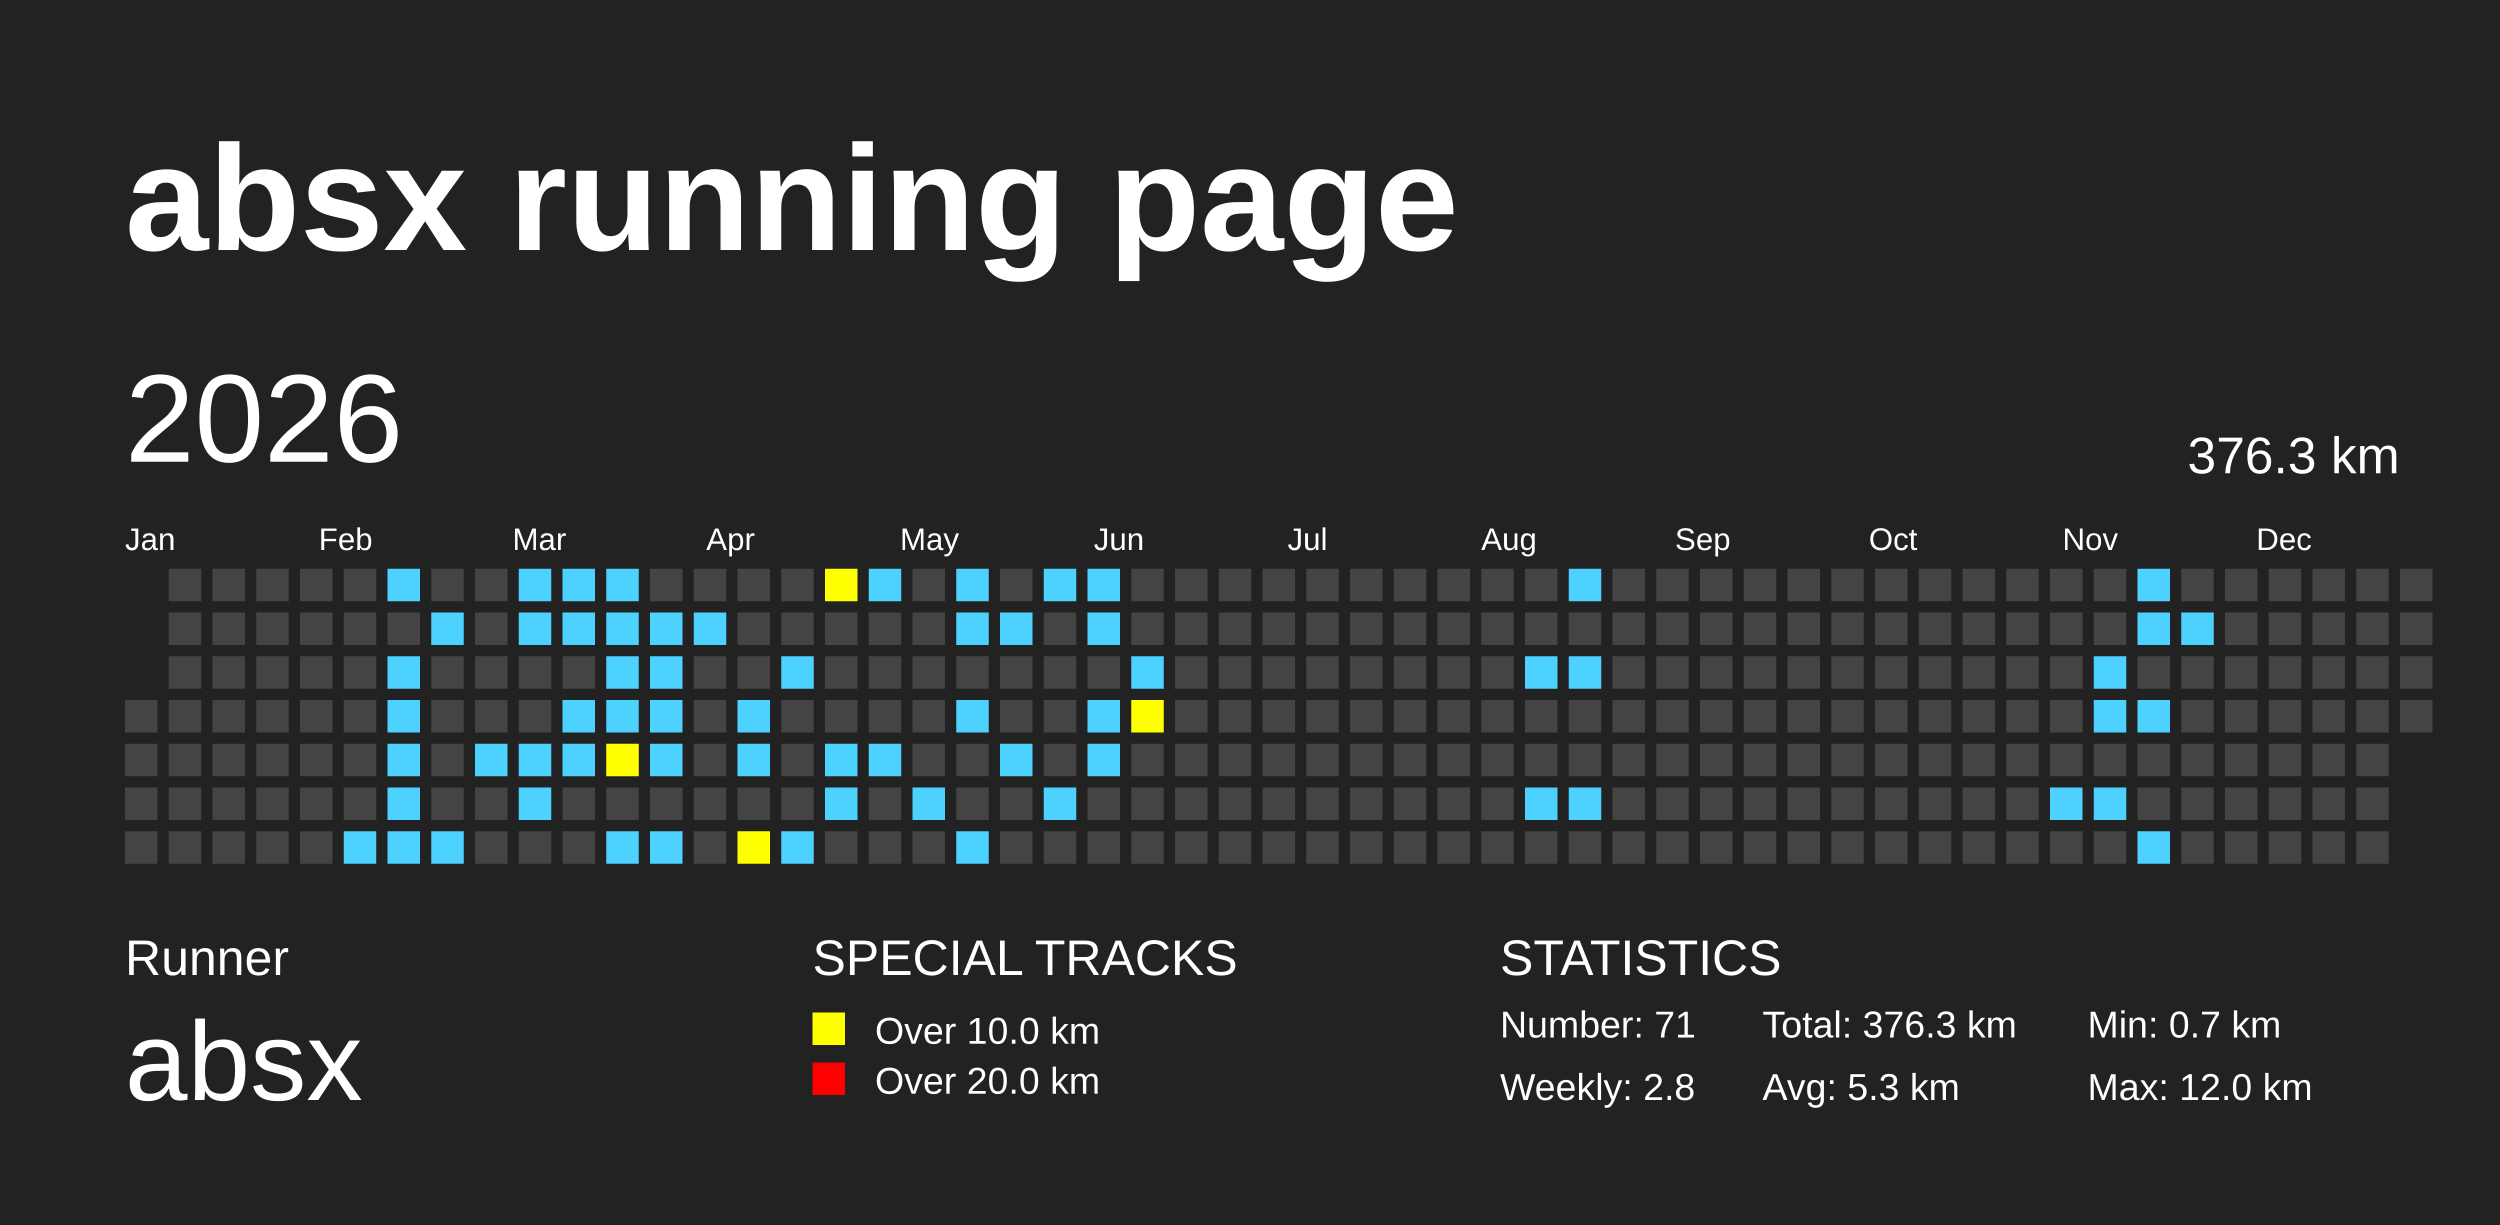
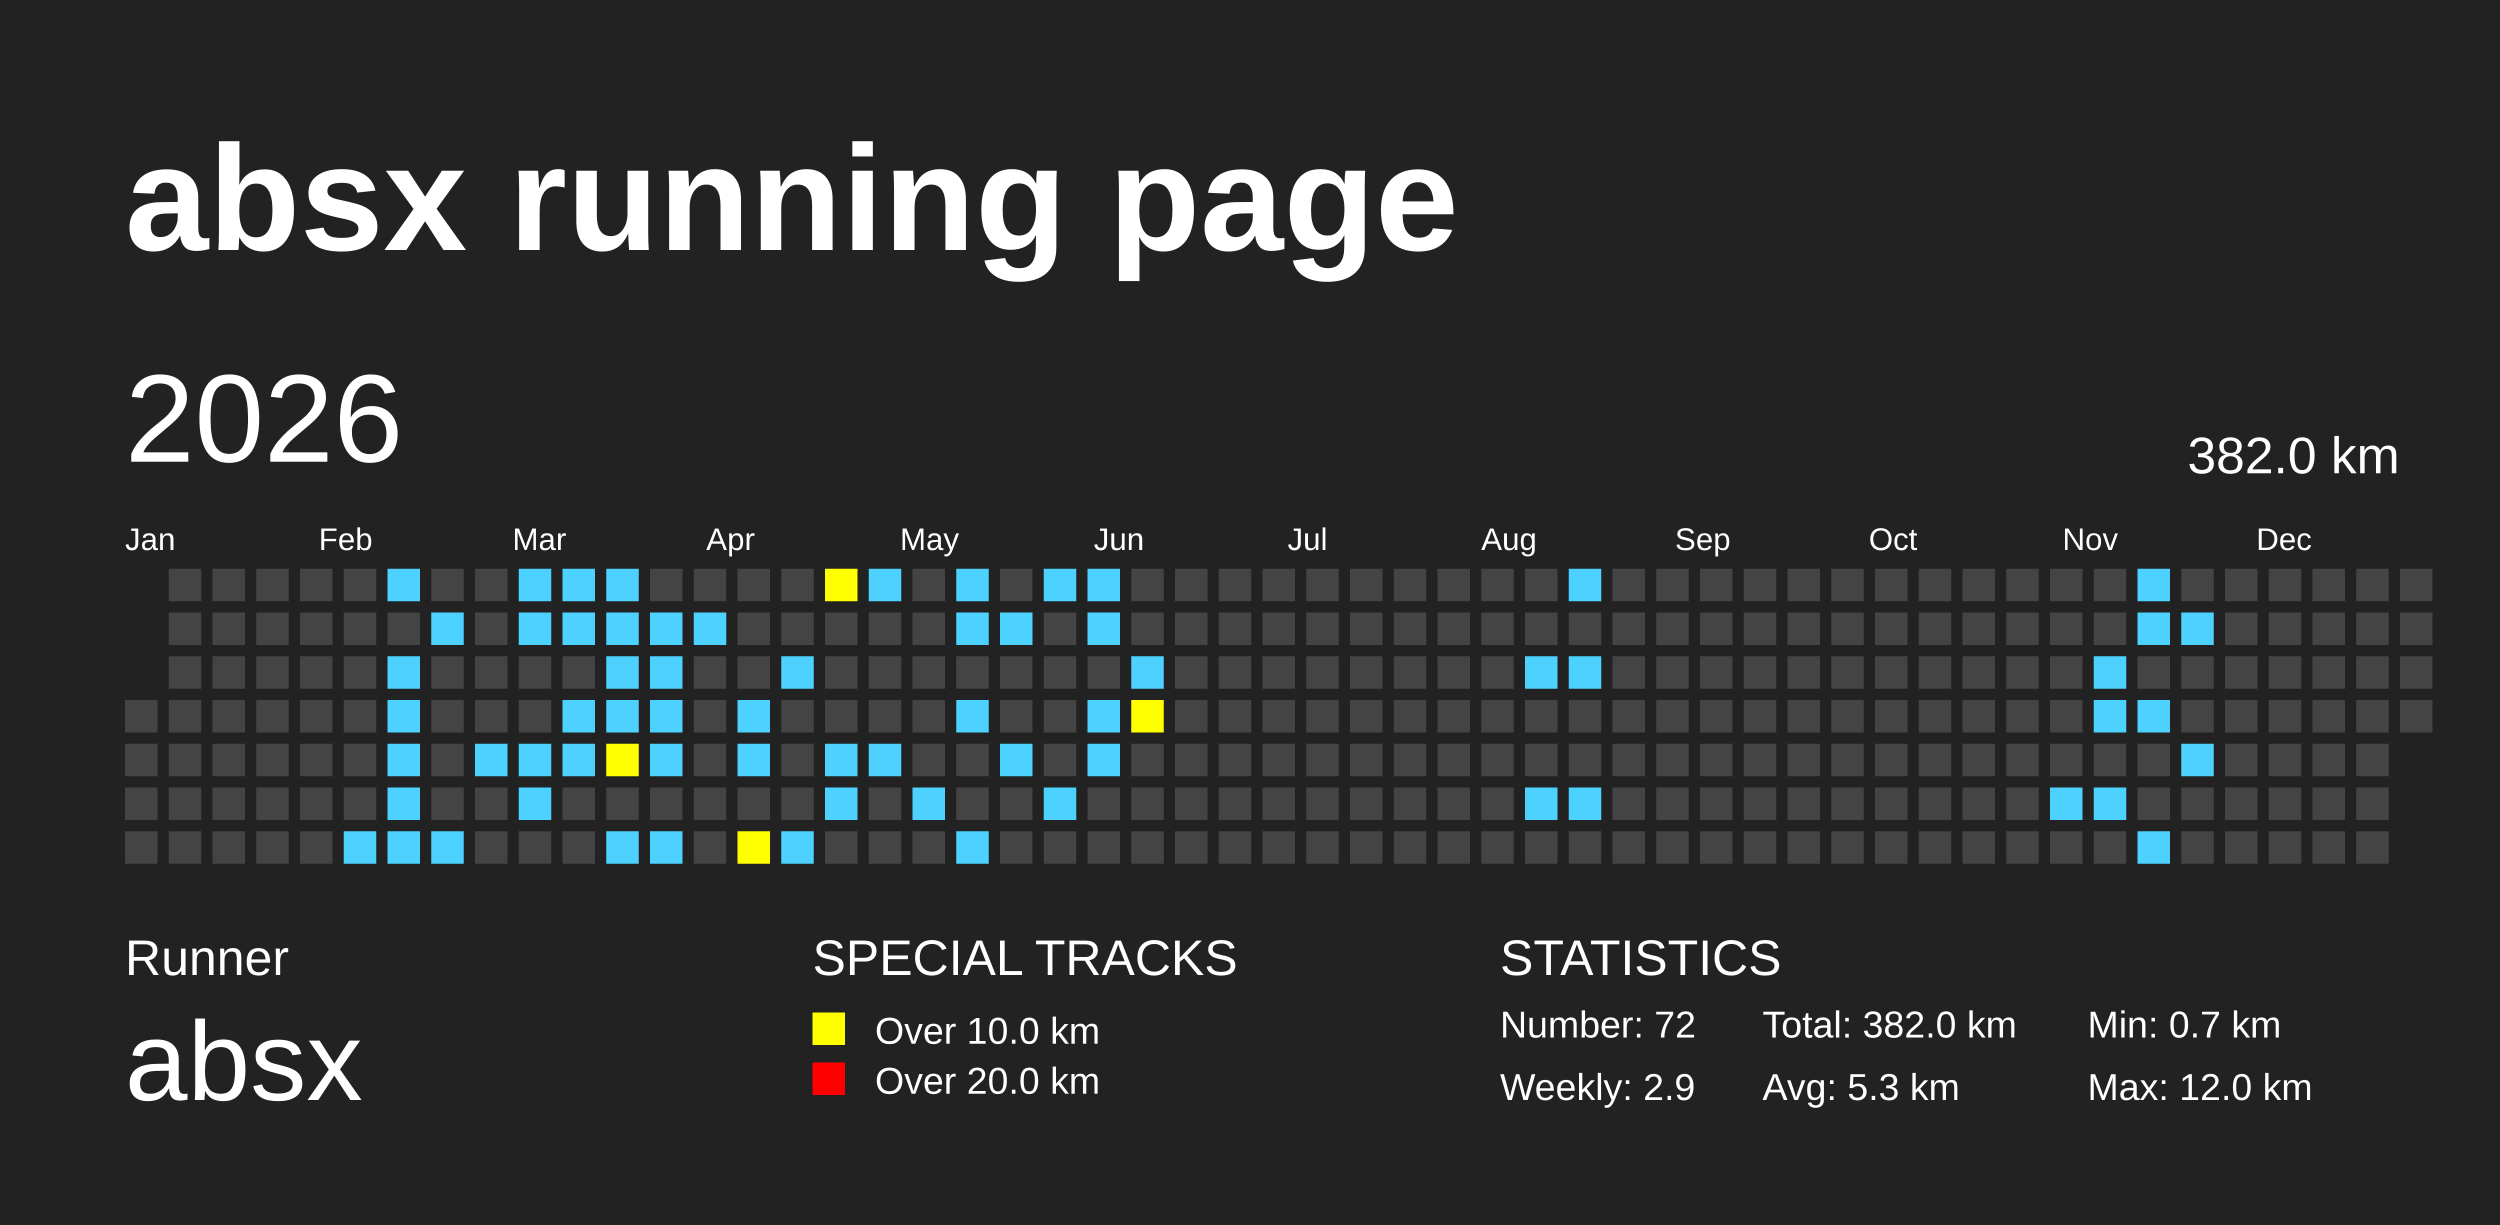
<svg xmlns="http://www.w3.org/2000/svg" baseProfile="full" height="98mm" version="1.1" viewBox="0,0,200,98" width="200mm">
  <defs />
  <rect fill="#222222" height="98" width="200" x="0" y="0" />
  <text fill="#FFFFFF" style="font-size:12px; font-family:Arial; font-weight:bold;" x="10" y="20">absx running page</text>
  <text fill="#FFFFFF" style="font-size:4px; font-family:Arial" x="10" y="78">Runner</text>
  <text fill="#FFFFFF" style="font-size:9px; font-family:Arial" x="10" y="88">absx</text>
  <text fill="#FFFFFF" style="font-size:4px; font-family:Arial" x="65" y="78">SPECIAL TRACKS</text>
  <rect fill="yellow" height="2.6" width="2.6" x="65" y="81" />
  <text fill="#FFFFFF" style="font-size:3px; font-family:Arial" x="70" y="83.5">Over 10.0 km</text>
  <rect fill="red" height="2.6" width="2.6" x="65" y="85" />
  <text fill="#FFFFFF" style="font-size:3px; font-family:Arial" x="70" y="87.5">Over 20.0 km</text>
  <text fill="#FFFFFF" style="font-size:4px; font-family:Arial" x="120" y="78">STATISTICS</text>
-   <text fill="#FFFFFF" style="font-size:3px; font-family:Arial" x="120" y="83">Number: 71</text>
-   <text fill="#FFFFFF" style="font-size:3px; font-family:Arial" x="120" y="88">Weekly: 2.8</text>
-   <text fill="#FFFFFF" style="font-size:3px; font-family:Arial" x="141" y="83">Total: 376.3 km</text>
+   <text fill="#FFFFFF" style="font-size:3px; font-family:Arial" x="120" y="83">Number: 72</text>
+   <text fill="#FFFFFF" style="font-size:3px; font-family:Arial" x="120" y="88">Weekly: 2.9</text>
+   <text fill="#FFFFFF" style="font-size:3px; font-family:Arial" x="141" y="83">Total: 382.0 km</text>
  <text fill="#FFFFFF" style="font-size:3px; font-family:Arial" x="141" y="88">Avg: 5.3 km</text>
  <text fill="#FFFFFF" style="font-size:3px; font-family:Arial" x="167" y="83">Min: 0.7 km</text>
  <text fill="#FFFFFF" style="font-size:3px; font-family:Arial" x="167" y="88">Max: 12.0 km</text>
  <text dominant-baseline="hanging" fill="#FFFFFF" style="font-size:10.0px; font-family:Arial;" x="10" y="30">2026</text>
-   <text dominant-baseline="hanging" fill="#FFFFFF" style="font-size:4.125px; font-family:Arial;" x="175" y="35">376.3 km</text>
+   <text dominant-baseline="hanging" fill="#FFFFFF" style="font-size:4.125px; font-family:Arial;" x="175" y="35">382.0 km</text>
  <text fill="#FFFFFF" style="font-size:2.5px; font-family:Arial" x="10.0" y="44">Jan</text>
  <text fill="#FFFFFF" style="font-size:2.5px; font-family:Arial" x="25.5" y="44">Feb</text>
  <text fill="#FFFFFF" style="font-size:2.5px; font-family:Arial" x="41.0" y="44">Mar</text>
  <text fill="#FFFFFF" style="font-size:2.5px; font-family:Arial" x="56.5" y="44">Apr</text>
  <text fill="#FFFFFF" style="font-size:2.5px; font-family:Arial" x="72.0" y="44">May</text>
  <text fill="#FFFFFF" style="font-size:2.5px; font-family:Arial" x="87.5" y="44">Jun</text>
  <text fill="#FFFFFF" style="font-size:2.5px; font-family:Arial" x="103.0" y="44">Jul</text>
  <text fill="#FFFFFF" style="font-size:2.5px; font-family:Arial" x="118.5" y="44">Aug</text>
  <text fill="#FFFFFF" style="font-size:2.5px; font-family:Arial" x="134.0" y="44">Sep</text>
  <text fill="#FFFFFF" style="font-size:2.5px; font-family:Arial" x="149.5" y="44">Oct</text>
  <text fill="#FFFFFF" style="font-size:2.5px; font-family:Arial" x="165.0" y="44">Nov</text>
  <text fill="#FFFFFF" style="font-size:2.5px; font-family:Arial" x="180.5" y="44">Dec</text>
  <rect fill="#444444" height="2.6" width="2.6" x="10.0" y="56.0" />
  <rect fill="#444444" height="2.6" width="2.6" x="10.0" y="59.5" />
  <rect fill="#444444" height="2.6" width="2.6" x="10.0" y="63.0" />
  <rect fill="#444444" height="2.6" width="2.6" x="10.0" y="66.5" />
  <rect fill="#444444" height="2.6" width="2.6" x="13.5" y="45.5" />
  <rect fill="#444444" height="2.6" width="2.6" x="13.5" y="49.0" />
  <rect fill="#444444" height="2.6" width="2.6" x="13.5" y="52.5" />
  <rect fill="#444444" height="2.6" width="2.6" x="13.5" y="56.0" />
  <rect fill="#444444" height="2.6" width="2.6" x="13.5" y="59.5" />
  <rect fill="#444444" height="2.6" width="2.6" x="13.5" y="63.0" />
  <rect fill="#444444" height="2.6" width="2.6" x="13.5" y="66.5" />
  <rect fill="#444444" height="2.6" width="2.6" x="17.0" y="45.5" />
  <rect fill="#444444" height="2.6" width="2.6" x="17.0" y="49.0" />
  <rect fill="#444444" height="2.6" width="2.6" x="17.0" y="52.5" />
  <rect fill="#444444" height="2.6" width="2.6" x="17.0" y="56.0" />
  <rect fill="#444444" height="2.6" width="2.6" x="17.0" y="59.5" />
  <rect fill="#444444" height="2.6" width="2.6" x="17.0" y="63.0" />
  <rect fill="#444444" height="2.6" width="2.6" x="17.0" y="66.5" />
  <rect fill="#444444" height="2.6" width="2.6" x="20.5" y="45.5" />
  <rect fill="#444444" height="2.6" width="2.6" x="20.5" y="49.0" />
  <rect fill="#444444" height="2.6" width="2.6" x="20.5" y="52.5" />
  <rect fill="#444444" height="2.6" width="2.6" x="20.5" y="56.0" />
  <rect fill="#444444" height="2.6" width="2.6" x="20.5" y="59.5" />
  <rect fill="#444444" height="2.6" width="2.6" x="20.5" y="63.0" />
  <rect fill="#444444" height="2.6" width="2.6" x="20.5" y="66.5" />
  <rect fill="#444444" height="2.6" width="2.6" x="24.0" y="45.5" />
  <rect fill="#444444" height="2.6" width="2.6" x="24.0" y="49.0" />
  <rect fill="#444444" height="2.6" width="2.6" x="24.0" y="52.5" />
  <rect fill="#444444" height="2.6" width="2.6" x="24.0" y="56.0" />
  <rect fill="#444444" height="2.6" width="2.6" x="24.0" y="59.5" />
  <rect fill="#444444" height="2.6" width="2.6" x="24.0" y="63.0" />
  <rect fill="#444444" height="2.6" width="2.6" x="24.0" y="66.5" />
  <rect fill="#444444" height="2.6" width="2.6" x="27.5" y="45.5" />
  <rect fill="#444444" height="2.6" width="2.6" x="27.5" y="49.0" />
  <rect fill="#444444" height="2.6" width="2.6" x="27.5" y="52.5" />
  <rect fill="#444444" height="2.6" width="2.6" x="27.5" y="56.0" />
  <rect fill="#444444" height="2.6" width="2.6" x="27.5" y="59.5" />
  <rect fill="#444444" height="2.6" width="2.6" x="27.5" y="63.0" />
  <rect fill="#4DD2FF" height="2.6" width="2.6" x="27.5" y="66.5" />
  <rect fill="#4DD2FF" height="2.6" width="2.6" x="31.0" y="45.5" />
  <rect fill="#444444" height="2.6" width="2.6" x="31.0" y="49.0" />
  <rect fill="#4DD2FF" height="2.6" width="2.6" x="31.0" y="52.5" />
  <rect fill="#4DD2FF" height="2.6" width="2.6" x="31.0" y="56.0" />
  <rect fill="#4DD2FF" height="2.6" width="2.6" x="31.0" y="59.5" />
  <rect fill="#4DD2FF" height="2.6" width="2.6" x="31.0" y="63.0" />
  <rect fill="#4DD2FF" height="2.6" width="2.6" x="31.0" y="66.5" />
  <rect fill="#444444" height="2.6" width="2.6" x="34.5" y="45.5" />
  <rect fill="#4DD2FF" height="2.6" width="2.6" x="34.5" y="49.0" />
  <rect fill="#444444" height="2.6" width="2.6" x="34.5" y="52.5" />
  <rect fill="#444444" height="2.6" width="2.6" x="34.5" y="56.0" />
  <rect fill="#444444" height="2.6" width="2.6" x="34.5" y="59.5" />
  <rect fill="#444444" height="2.6" width="2.6" x="34.5" y="63.0" />
  <rect fill="#4DD2FF" height="2.6" width="2.6" x="34.5" y="66.5" />
  <rect fill="#444444" height="2.6" width="2.6" x="38.0" y="45.5" />
  <rect fill="#444444" height="2.6" width="2.6" x="38.0" y="49.0" />
  <rect fill="#444444" height="2.6" width="2.6" x="38.0" y="52.5" />
  <rect fill="#444444" height="2.6" width="2.6" x="38.0" y="56.0" />
  <rect fill="#4DD2FF" height="2.6" width="2.6" x="38.0" y="59.5" />
  <rect fill="#444444" height="2.6" width="2.6" x="38.0" y="63.0" />
  <rect fill="#444444" height="2.6" width="2.6" x="38.0" y="66.5" />
  <rect fill="#4DD2FF" height="2.6" width="2.6" x="41.5" y="45.5" />
  <rect fill="#4DD2FF" height="2.6" width="2.6" x="41.5" y="49.0" />
  <rect fill="#444444" height="2.6" width="2.6" x="41.5" y="52.5" />
  <rect fill="#444444" height="2.6" width="2.6" x="41.5" y="56.0" />
  <rect fill="#4DD2FF" height="2.6" width="2.6" x="41.5" y="59.5" />
  <rect fill="#4DD2FF" height="2.6" width="2.6" x="41.5" y="63.0" />
  <rect fill="#444444" height="2.6" width="2.6" x="41.5" y="66.5" />
  <rect fill="#4DD2FF" height="2.6" width="2.6" x="45.0" y="45.5" />
  <rect fill="#4DD2FF" height="2.6" width="2.6" x="45.0" y="49.0" />
  <rect fill="#444444" height="2.6" width="2.6" x="45.0" y="52.5" />
  <rect fill="#4DD2FF" height="2.6" width="2.6" x="45.0" y="56.0" />
  <rect fill="#4DD2FF" height="2.6" width="2.6" x="45.0" y="59.5" />
  <rect fill="#444444" height="2.6" width="2.6" x="45.0" y="63.0" />
  <rect fill="#444444" height="2.6" width="2.6" x="45.0" y="66.5" />
  <rect fill="#4DD2FF" height="2.6" width="2.6" x="48.5" y="45.5" />
  <rect fill="#4DD2FF" height="2.6" width="2.6" x="48.5" y="49.0" />
  <rect fill="#4DD2FF" height="2.6" width="2.6" x="48.5" y="52.5" />
  <rect fill="#4DD2FF" height="2.6" width="2.6" x="48.5" y="56.0" />
  <rect fill="yellow" height="2.6" width="2.6" x="48.5" y="59.5" />
  <rect fill="#444444" height="2.6" width="2.6" x="48.5" y="63.0" />
  <rect fill="#4DD2FF" height="2.6" width="2.6" x="48.5" y="66.5" />
  <rect fill="#444444" height="2.6" width="2.6" x="52.0" y="45.5" />
  <rect fill="#4DD2FF" height="2.6" width="2.6" x="52.0" y="49.0" />
  <rect fill="#4DD2FF" height="2.6" width="2.6" x="52.0" y="52.5" />
  <rect fill="#4DD2FF" height="2.6" width="2.6" x="52.0" y="56.0" />
  <rect fill="#4DD2FF" height="2.6" width="2.6" x="52.0" y="59.5" />
  <rect fill="#444444" height="2.6" width="2.6" x="52.0" y="63.0" />
  <rect fill="#4DD2FF" height="2.6" width="2.6" x="52.0" y="66.5" />
  <rect fill="#444444" height="2.6" width="2.6" x="55.5" y="45.5" />
  <rect fill="#4DD2FF" height="2.6" width="2.6" x="55.5" y="49.0" />
  <rect fill="#444444" height="2.6" width="2.6" x="55.5" y="52.5" />
  <rect fill="#444444" height="2.6" width="2.6" x="55.5" y="56.0" />
  <rect fill="#444444" height="2.6" width="2.6" x="55.5" y="59.5" />
  <rect fill="#444444" height="2.6" width="2.6" x="55.5" y="63.0" />
  <rect fill="#444444" height="2.6" width="2.6" x="55.5" y="66.5" />
  <rect fill="#444444" height="2.6" width="2.6" x="59.0" y="45.5" />
  <rect fill="#444444" height="2.6" width="2.6" x="59.0" y="49.0" />
  <rect fill="#444444" height="2.6" width="2.6" x="59.0" y="52.5" />
  <rect fill="#4DD2FF" height="2.6" width="2.6" x="59.0" y="56.0" />
  <rect fill="#4DD2FF" height="2.6" width="2.6" x="59.0" y="59.5" />
  <rect fill="#444444" height="2.6" width="2.6" x="59.0" y="63.0" />
  <rect fill="yellow" height="2.6" width="2.6" x="59.0" y="66.5" />
  <rect fill="#444444" height="2.6" width="2.6" x="62.5" y="45.5" />
  <rect fill="#444444" height="2.6" width="2.6" x="62.5" y="49.0" />
  <rect fill="#4DD2FF" height="2.6" width="2.6" x="62.5" y="52.5" />
  <rect fill="#444444" height="2.6" width="2.6" x="62.5" y="56.0" />
  <rect fill="#444444" height="2.6" width="2.6" x="62.5" y="59.5" />
  <rect fill="#444444" height="2.6" width="2.6" x="62.5" y="63.0" />
  <rect fill="#4DD2FF" height="2.6" width="2.6" x="62.5" y="66.5" />
  <rect fill="yellow" height="2.6" width="2.6" x="66.0" y="45.5" />
  <rect fill="#444444" height="2.6" width="2.6" x="66.0" y="49.0" />
  <rect fill="#444444" height="2.6" width="2.6" x="66.0" y="52.5" />
  <rect fill="#444444" height="2.6" width="2.6" x="66.0" y="56.0" />
  <rect fill="#4DD2FF" height="2.6" width="2.6" x="66.0" y="59.5" />
  <rect fill="#4DD2FF" height="2.6" width="2.6" x="66.0" y="63.0" />
  <rect fill="#444444" height="2.6" width="2.6" x="66.0" y="66.5" />
  <rect fill="#4DD2FF" height="2.6" width="2.6" x="69.5" y="45.5" />
  <rect fill="#444444" height="2.6" width="2.6" x="69.5" y="49.0" />
  <rect fill="#444444" height="2.6" width="2.6" x="69.5" y="52.5" />
  <rect fill="#444444" height="2.6" width="2.6" x="69.5" y="56.0" />
  <rect fill="#4DD2FF" height="2.6" width="2.6" x="69.5" y="59.5" />
  <rect fill="#444444" height="2.6" width="2.6" x="69.5" y="63.0" />
  <rect fill="#444444" height="2.6" width="2.6" x="69.5" y="66.5" />
  <rect fill="#444444" height="2.6" width="2.6" x="73.0" y="45.5" />
  <rect fill="#444444" height="2.6" width="2.6" x="73.0" y="49.0" />
  <rect fill="#444444" height="2.6" width="2.6" x="73.0" y="52.5" />
  <rect fill="#444444" height="2.6" width="2.6" x="73.0" y="56.0" />
  <rect fill="#444444" height="2.6" width="2.6" x="73.0" y="59.5" />
  <rect fill="#4DD2FF" height="2.6" width="2.6" x="73.0" y="63.0" />
  <rect fill="#444444" height="2.6" width="2.6" x="73.0" y="66.5" />
  <rect fill="#4DD2FF" height="2.6" width="2.6" x="76.5" y="45.5" />
  <rect fill="#4DD2FF" height="2.6" width="2.6" x="76.5" y="49.0" />
  <rect fill="#444444" height="2.6" width="2.6" x="76.5" y="52.5" />
  <rect fill="#4DD2FF" height="2.6" width="2.6" x="76.5" y="56.0" />
  <rect fill="#444444" height="2.6" width="2.6" x="76.5" y="59.5" />
  <rect fill="#444444" height="2.6" width="2.6" x="76.5" y="63.0" />
  <rect fill="#4DD2FF" height="2.6" width="2.6" x="76.5" y="66.5" />
  <rect fill="#444444" height="2.6" width="2.6" x="80.0" y="45.5" />
  <rect fill="#4DD2FF" height="2.6" width="2.6" x="80.0" y="49.0" />
  <rect fill="#444444" height="2.6" width="2.6" x="80.0" y="52.5" />
  <rect fill="#444444" height="2.6" width="2.6" x="80.0" y="56.0" />
  <rect fill="#4DD2FF" height="2.6" width="2.6" x="80.0" y="59.5" />
  <rect fill="#444444" height="2.6" width="2.6" x="80.0" y="63.0" />
  <rect fill="#444444" height="2.6" width="2.6" x="80.0" y="66.5" />
  <rect fill="#4DD2FF" height="2.6" width="2.6" x="83.5" y="45.5" />
  <rect fill="#444444" height="2.6" width="2.6" x="83.5" y="49.0" />
  <rect fill="#444444" height="2.6" width="2.6" x="83.5" y="52.5" />
  <rect fill="#444444" height="2.6" width="2.6" x="83.5" y="56.0" />
  <rect fill="#444444" height="2.6" width="2.6" x="83.5" y="59.5" />
  <rect fill="#4DD2FF" height="2.6" width="2.6" x="83.5" y="63.0" />
  <rect fill="#444444" height="2.6" width="2.6" x="83.5" y="66.5" />
  <rect fill="#4DD2FF" height="2.6" width="2.6" x="87.0" y="45.5" />
  <rect fill="#4DD2FF" height="2.6" width="2.6" x="87.0" y="49.0" />
  <rect fill="#444444" height="2.6" width="2.6" x="87.0" y="52.5" />
  <rect fill="#4DD2FF" height="2.6" width="2.6" x="87.0" y="56.0" />
  <rect fill="#4DD2FF" height="2.6" width="2.6" x="87.0" y="59.5" />
  <rect fill="#444444" height="2.6" width="2.6" x="87.0" y="63.0" />
  <rect fill="#444444" height="2.6" width="2.6" x="87.0" y="66.5" />
  <rect fill="#444444" height="2.6" width="2.6" x="90.5" y="45.5" />
  <rect fill="#444444" height="2.6" width="2.6" x="90.5" y="49.0" />
  <rect fill="#4DD2FF" height="2.6" width="2.6" x="90.5" y="52.5" />
  <rect fill="yellow" height="2.6" width="2.6" x="90.5" y="56.0" />
  <rect fill="#444444" height="2.6" width="2.6" x="90.5" y="59.5" />
  <rect fill="#444444" height="2.6" width="2.6" x="90.5" y="63.0" />
  <rect fill="#444444" height="2.6" width="2.6" x="90.5" y="66.5" />
  <rect fill="#444444" height="2.6" width="2.6" x="94.0" y="45.5" />
  <rect fill="#444444" height="2.6" width="2.6" x="94.0" y="49.0" />
  <rect fill="#444444" height="2.6" width="2.6" x="94.0" y="52.5" />
  <rect fill="#444444" height="2.6" width="2.6" x="94.0" y="56.0" />
  <rect fill="#444444" height="2.6" width="2.6" x="94.0" y="59.5" />
  <rect fill="#444444" height="2.6" width="2.6" x="94.0" y="63.0" />
  <rect fill="#444444" height="2.6" width="2.6" x="94.0" y="66.5" />
  <rect fill="#444444" height="2.6" width="2.6" x="97.5" y="45.5" />
  <rect fill="#444444" height="2.6" width="2.6" x="97.5" y="49.0" />
  <rect fill="#444444" height="2.6" width="2.6" x="97.5" y="52.5" />
  <rect fill="#444444" height="2.6" width="2.6" x="97.5" y="56.0" />
  <rect fill="#444444" height="2.6" width="2.6" x="97.5" y="59.5" />
  <rect fill="#444444" height="2.6" width="2.6" x="97.5" y="63.0" />
  <rect fill="#444444" height="2.6" width="2.6" x="97.5" y="66.5" />
  <rect fill="#444444" height="2.6" width="2.6" x="101.0" y="45.5" />
  <rect fill="#444444" height="2.6" width="2.6" x="101.0" y="49.0" />
  <rect fill="#444444" height="2.6" width="2.6" x="101.0" y="52.5" />
  <rect fill="#444444" height="2.6" width="2.6" x="101.0" y="56.0" />
  <rect fill="#444444" height="2.6" width="2.6" x="101.0" y="59.5" />
  <rect fill="#444444" height="2.6" width="2.6" x="101.0" y="63.0" />
  <rect fill="#444444" height="2.6" width="2.6" x="101.0" y="66.5" />
  <rect fill="#444444" height="2.6" width="2.6" x="104.5" y="45.5" />
  <rect fill="#444444" height="2.6" width="2.6" x="104.5" y="49.0" />
  <rect fill="#444444" height="2.6" width="2.6" x="104.5" y="52.5" />
  <rect fill="#444444" height="2.6" width="2.6" x="104.5" y="56.0" />
  <rect fill="#444444" height="2.6" width="2.6" x="104.5" y="59.5" />
  <rect fill="#444444" height="2.6" width="2.6" x="104.5" y="63.0" />
  <rect fill="#444444" height="2.6" width="2.6" x="104.5" y="66.5" />
  <rect fill="#444444" height="2.6" width="2.6" x="108.0" y="45.5" />
  <rect fill="#444444" height="2.6" width="2.6" x="108.0" y="49.0" />
  <rect fill="#444444" height="2.6" width="2.6" x="108.0" y="52.5" />
  <rect fill="#444444" height="2.6" width="2.6" x="108.0" y="56.0" />
  <rect fill="#444444" height="2.6" width="2.6" x="108.0" y="59.5" />
  <rect fill="#444444" height="2.6" width="2.6" x="108.0" y="63.0" />
  <rect fill="#444444" height="2.6" width="2.6" x="108.0" y="66.5" />
  <rect fill="#444444" height="2.6" width="2.6" x="111.5" y="45.5" />
  <rect fill="#444444" height="2.6" width="2.6" x="111.5" y="49.0" />
  <rect fill="#444444" height="2.6" width="2.6" x="111.5" y="52.5" />
  <rect fill="#444444" height="2.6" width="2.6" x="111.5" y="56.0" />
  <rect fill="#444444" height="2.6" width="2.6" x="111.5" y="59.5" />
  <rect fill="#444444" height="2.6" width="2.6" x="111.5" y="63.0" />
  <rect fill="#444444" height="2.6" width="2.6" x="111.5" y="66.5" />
  <rect fill="#444444" height="2.6" width="2.6" x="115.0" y="45.5" />
  <rect fill="#444444" height="2.6" width="2.6" x="115.0" y="49.0" />
  <rect fill="#444444" height="2.6" width="2.6" x="115.0" y="52.5" />
  <rect fill="#444444" height="2.6" width="2.6" x="115.0" y="56.0" />
  <rect fill="#444444" height="2.6" width="2.6" x="115.0" y="59.5" />
  <rect fill="#444444" height="2.6" width="2.6" x="115.0" y="63.0" />
  <rect fill="#444444" height="2.6" width="2.6" x="115.0" y="66.5" />
  <rect fill="#444444" height="2.6" width="2.6" x="118.5" y="45.5" />
  <rect fill="#444444" height="2.6" width="2.6" x="118.5" y="49.0" />
  <rect fill="#444444" height="2.6" width="2.6" x="118.5" y="52.5" />
  <rect fill="#444444" height="2.6" width="2.6" x="118.5" y="56.0" />
  <rect fill="#444444" height="2.6" width="2.6" x="118.5" y="59.5" />
  <rect fill="#444444" height="2.6" width="2.6" x="118.5" y="63.0" />
  <rect fill="#444444" height="2.6" width="2.6" x="118.5" y="66.5" />
  <rect fill="#444444" height="2.6" width="2.6" x="122.0" y="45.5" />
  <rect fill="#444444" height="2.6" width="2.6" x="122.0" y="49.0" />
  <rect fill="#4DD2FF" height="2.6" width="2.6" x="122.0" y="52.5" />
  <rect fill="#444444" height="2.6" width="2.6" x="122.0" y="56.0" />
  <rect fill="#444444" height="2.6" width="2.6" x="122.0" y="59.5" />
  <rect fill="#4DD2FF" height="2.6" width="2.6" x="122.0" y="63.0" />
  <rect fill="#444444" height="2.6" width="2.6" x="122.0" y="66.5" />
  <rect fill="#4DD2FF" height="2.6" width="2.6" x="125.5" y="45.5" />
  <rect fill="#444444" height="2.6" width="2.6" x="125.5" y="49.0" />
  <rect fill="#4DD2FF" height="2.6" width="2.6" x="125.5" y="52.5" />
  <rect fill="#444444" height="2.6" width="2.6" x="125.5" y="56.0" />
  <rect fill="#444444" height="2.6" width="2.6" x="125.5" y="59.5" />
  <rect fill="#4DD2FF" height="2.6" width="2.6" x="125.5" y="63.0" />
  <rect fill="#444444" height="2.6" width="2.6" x="125.5" y="66.5" />
  <rect fill="#444444" height="2.6" width="2.6" x="129.0" y="45.5" />
  <rect fill="#444444" height="2.6" width="2.6" x="129.0" y="49.0" />
  <rect fill="#444444" height="2.6" width="2.6" x="129.0" y="52.5" />
  <rect fill="#444444" height="2.6" width="2.6" x="129.0" y="56.0" />
  <rect fill="#444444" height="2.6" width="2.6" x="129.0" y="59.5" />
  <rect fill="#444444" height="2.6" width="2.6" x="129.0" y="63.0" />
  <rect fill="#444444" height="2.6" width="2.6" x="129.0" y="66.5" />
  <rect fill="#444444" height="2.6" width="2.6" x="132.5" y="45.5" />
  <rect fill="#444444" height="2.6" width="2.6" x="132.5" y="49.0" />
  <rect fill="#444444" height="2.6" width="2.6" x="132.5" y="52.5" />
  <rect fill="#444444" height="2.6" width="2.6" x="132.5" y="56.0" />
  <rect fill="#444444" height="2.6" width="2.6" x="132.5" y="59.5" />
  <rect fill="#444444" height="2.6" width="2.6" x="132.5" y="63.0" />
  <rect fill="#444444" height="2.6" width="2.6" x="132.5" y="66.5" />
  <rect fill="#444444" height="2.6" width="2.6" x="136.0" y="45.5" />
  <rect fill="#444444" height="2.6" width="2.6" x="136.0" y="49.0" />
  <rect fill="#444444" height="2.6" width="2.6" x="136.0" y="52.5" />
  <rect fill="#444444" height="2.6" width="2.6" x="136.0" y="56.0" />
  <rect fill="#444444" height="2.6" width="2.6" x="136.0" y="59.5" />
  <rect fill="#444444" height="2.6" width="2.6" x="136.0" y="63.0" />
  <rect fill="#444444" height="2.6" width="2.6" x="136.0" y="66.5" />
  <rect fill="#444444" height="2.6" width="2.6" x="139.5" y="45.5" />
  <rect fill="#444444" height="2.6" width="2.6" x="139.5" y="49.0" />
  <rect fill="#444444" height="2.6" width="2.6" x="139.5" y="52.5" />
  <rect fill="#444444" height="2.6" width="2.6" x="139.5" y="56.0" />
  <rect fill="#444444" height="2.6" width="2.6" x="139.5" y="59.5" />
  <rect fill="#444444" height="2.6" width="2.6" x="139.5" y="63.0" />
  <rect fill="#444444" height="2.6" width="2.6" x="139.5" y="66.5" />
  <rect fill="#444444" height="2.6" width="2.6" x="143.0" y="45.5" />
  <rect fill="#444444" height="2.6" width="2.6" x="143.0" y="49.0" />
  <rect fill="#444444" height="2.6" width="2.6" x="143.0" y="52.5" />
  <rect fill="#444444" height="2.6" width="2.6" x="143.0" y="56.0" />
  <rect fill="#444444" height="2.6" width="2.6" x="143.0" y="59.5" />
  <rect fill="#444444" height="2.6" width="2.6" x="143.0" y="63.0" />
  <rect fill="#444444" height="2.6" width="2.6" x="143.0" y="66.5" />
  <rect fill="#444444" height="2.6" width="2.6" x="146.5" y="45.5" />
  <rect fill="#444444" height="2.6" width="2.6" x="146.5" y="49.0" />
  <rect fill="#444444" height="2.6" width="2.6" x="146.5" y="52.5" />
  <rect fill="#444444" height="2.6" width="2.6" x="146.5" y="56.0" />
  <rect fill="#444444" height="2.6" width="2.6" x="146.5" y="59.5" />
  <rect fill="#444444" height="2.6" width="2.6" x="146.5" y="63.0" />
  <rect fill="#444444" height="2.6" width="2.6" x="146.5" y="66.5" />
  <rect fill="#444444" height="2.6" width="2.6" x="150.0" y="45.5" />
  <rect fill="#444444" height="2.6" width="2.6" x="150.0" y="49.0" />
  <rect fill="#444444" height="2.6" width="2.6" x="150.0" y="52.5" />
  <rect fill="#444444" height="2.6" width="2.6" x="150.0" y="56.0" />
  <rect fill="#444444" height="2.6" width="2.6" x="150.0" y="59.5" />
  <rect fill="#444444" height="2.6" width="2.6" x="150.0" y="63.0" />
  <rect fill="#444444" height="2.6" width="2.6" x="150.0" y="66.5" />
  <rect fill="#444444" height="2.6" width="2.6" x="153.5" y="45.5" />
  <rect fill="#444444" height="2.6" width="2.6" x="153.5" y="49.0" />
  <rect fill="#444444" height="2.6" width="2.6" x="153.5" y="52.5" />
  <rect fill="#444444" height="2.6" width="2.6" x="153.5" y="56.0" />
  <rect fill="#444444" height="2.6" width="2.6" x="153.5" y="59.5" />
  <rect fill="#444444" height="2.6" width="2.6" x="153.5" y="63.0" />
  <rect fill="#444444" height="2.6" width="2.6" x="153.5" y="66.5" />
  <rect fill="#444444" height="2.6" width="2.6" x="157.0" y="45.5" />
  <rect fill="#444444" height="2.6" width="2.6" x="157.0" y="49.0" />
  <rect fill="#444444" height="2.6" width="2.6" x="157.0" y="52.5" />
  <rect fill="#444444" height="2.6" width="2.6" x="157.0" y="56.0" />
  <rect fill="#444444" height="2.6" width="2.6" x="157.0" y="59.5" />
  <rect fill="#444444" height="2.6" width="2.6" x="157.0" y="63.0" />
  <rect fill="#444444" height="2.6" width="2.6" x="157.0" y="66.5" />
  <rect fill="#444444" height="2.6" width="2.6" x="160.5" y="45.5" />
  <rect fill="#444444" height="2.6" width="2.6" x="160.5" y="49.0" />
  <rect fill="#444444" height="2.6" width="2.6" x="160.5" y="52.5" />
  <rect fill="#444444" height="2.6" width="2.6" x="160.5" y="56.0" />
  <rect fill="#444444" height="2.6" width="2.6" x="160.5" y="59.5" />
  <rect fill="#444444" height="2.6" width="2.6" x="160.5" y="63.0" />
  <rect fill="#444444" height="2.6" width="2.6" x="160.5" y="66.5" />
  <rect fill="#444444" height="2.6" width="2.6" x="164.0" y="45.5" />
  <rect fill="#444444" height="2.6" width="2.6" x="164.0" y="49.0" />
  <rect fill="#444444" height="2.6" width="2.6" x="164.0" y="52.5" />
  <rect fill="#444444" height="2.6" width="2.6" x="164.0" y="56.0" />
  <rect fill="#444444" height="2.6" width="2.6" x="164.0" y="59.5" />
  <rect fill="#4DD2FF" height="2.6" width="2.6" x="164.0" y="63.0" />
  <rect fill="#444444" height="2.6" width="2.6" x="164.0" y="66.5" />
  <rect fill="#444444" height="2.6" width="2.6" x="167.5" y="45.5" />
  <rect fill="#444444" height="2.6" width="2.6" x="167.5" y="49.0" />
  <rect fill="#4DD2FF" height="2.6" width="2.6" x="167.5" y="52.5" />
  <rect fill="#4DD2FF" height="2.6" width="2.6" x="167.5" y="56.0" />
  <rect fill="#444444" height="2.6" width="2.6" x="167.5" y="59.5" />
  <rect fill="#4DD2FF" height="2.6" width="2.6" x="167.5" y="63.0" />
  <rect fill="#444444" height="2.6" width="2.6" x="167.5" y="66.5" />
  <rect fill="#4DD2FF" height="2.6" width="2.6" x="171.0" y="45.5" />
  <rect fill="#4DD2FF" height="2.6" width="2.6" x="171.0" y="49.0" />
  <rect fill="#444444" height="2.6" width="2.6" x="171.0" y="52.5" />
  <rect fill="#4DD2FF" height="2.6" width="2.6" x="171.0" y="56.0" />
  <rect fill="#444444" height="2.6" width="2.6" x="171.0" y="59.5" />
  <rect fill="#444444" height="2.6" width="2.6" x="171.0" y="63.0" />
  <rect fill="#4DD2FF" height="2.6" width="2.6" x="171.0" y="66.5" />
  <rect fill="#444444" height="2.6" width="2.6" x="174.5" y="45.5" />
  <rect fill="#4DD2FF" height="2.6" width="2.6" x="174.5" y="49.0" />
  <rect fill="#444444" height="2.6" width="2.6" x="174.5" y="52.5" />
  <rect fill="#444444" height="2.6" width="2.6" x="174.5" y="56.0" />
-   <rect fill="#444444" height="2.6" width="2.6" x="174.5" y="59.5" />
+   <rect fill="#4DD2FF" height="2.6" width="2.6" x="174.5" y="59.5" />
  <rect fill="#444444" height="2.6" width="2.6" x="174.5" y="63.0" />
  <rect fill="#444444" height="2.6" width="2.6" x="174.5" y="66.5" />
  <rect fill="#444444" height="2.6" width="2.6" x="178.0" y="45.5" />
  <rect fill="#444444" height="2.6" width="2.6" x="178.0" y="49.0" />
  <rect fill="#444444" height="2.6" width="2.6" x="178.0" y="52.5" />
  <rect fill="#444444" height="2.6" width="2.6" x="178.0" y="56.0" />
  <rect fill="#444444" height="2.6" width="2.6" x="178.0" y="59.5" />
  <rect fill="#444444" height="2.6" width="2.6" x="178.0" y="63.0" />
  <rect fill="#444444" height="2.6" width="2.6" x="178.0" y="66.5" />
  <rect fill="#444444" height="2.6" width="2.6" x="181.5" y="45.5" />
  <rect fill="#444444" height="2.6" width="2.6" x="181.5" y="49.0" />
  <rect fill="#444444" height="2.6" width="2.6" x="181.5" y="52.5" />
  <rect fill="#444444" height="2.6" width="2.6" x="181.5" y="56.0" />
  <rect fill="#444444" height="2.6" width="2.6" x="181.5" y="59.5" />
  <rect fill="#444444" height="2.6" width="2.6" x="181.5" y="63.0" />
  <rect fill="#444444" height="2.6" width="2.6" x="181.5" y="66.5" />
  <rect fill="#444444" height="2.6" width="2.6" x="185.0" y="45.5" />
  <rect fill="#444444" height="2.6" width="2.6" x="185.0" y="49.0" />
  <rect fill="#444444" height="2.6" width="2.6" x="185.0" y="52.5" />
  <rect fill="#444444" height="2.6" width="2.6" x="185.0" y="56.0" />
  <rect fill="#444444" height="2.6" width="2.6" x="185.0" y="59.5" />
  <rect fill="#444444" height="2.6" width="2.6" x="185.0" y="63.0" />
  <rect fill="#444444" height="2.6" width="2.6" x="185.0" y="66.5" />
  <rect fill="#444444" height="2.6" width="2.6" x="188.5" y="45.5" />
  <rect fill="#444444" height="2.6" width="2.6" x="188.5" y="49.0" />
  <rect fill="#444444" height="2.6" width="2.6" x="188.5" y="52.5" />
  <rect fill="#444444" height="2.6" width="2.6" x="188.5" y="56.0" />
  <rect fill="#444444" height="2.6" width="2.6" x="188.5" y="59.5" />
  <rect fill="#444444" height="2.6" width="2.6" x="188.5" y="63.0" />
  <rect fill="#444444" height="2.6" width="2.6" x="188.5" y="66.5" />
  <rect fill="#444444" height="2.6" width="2.6" x="192.0" y="45.5" />
  <rect fill="#444444" height="2.6" width="2.6" x="192.0" y="49.0" />
  <rect fill="#444444" height="2.6" width="2.6" x="192.0" y="52.5" />
  <rect fill="#444444" height="2.6" width="2.6" x="192.0" y="56.0" />
</svg>
